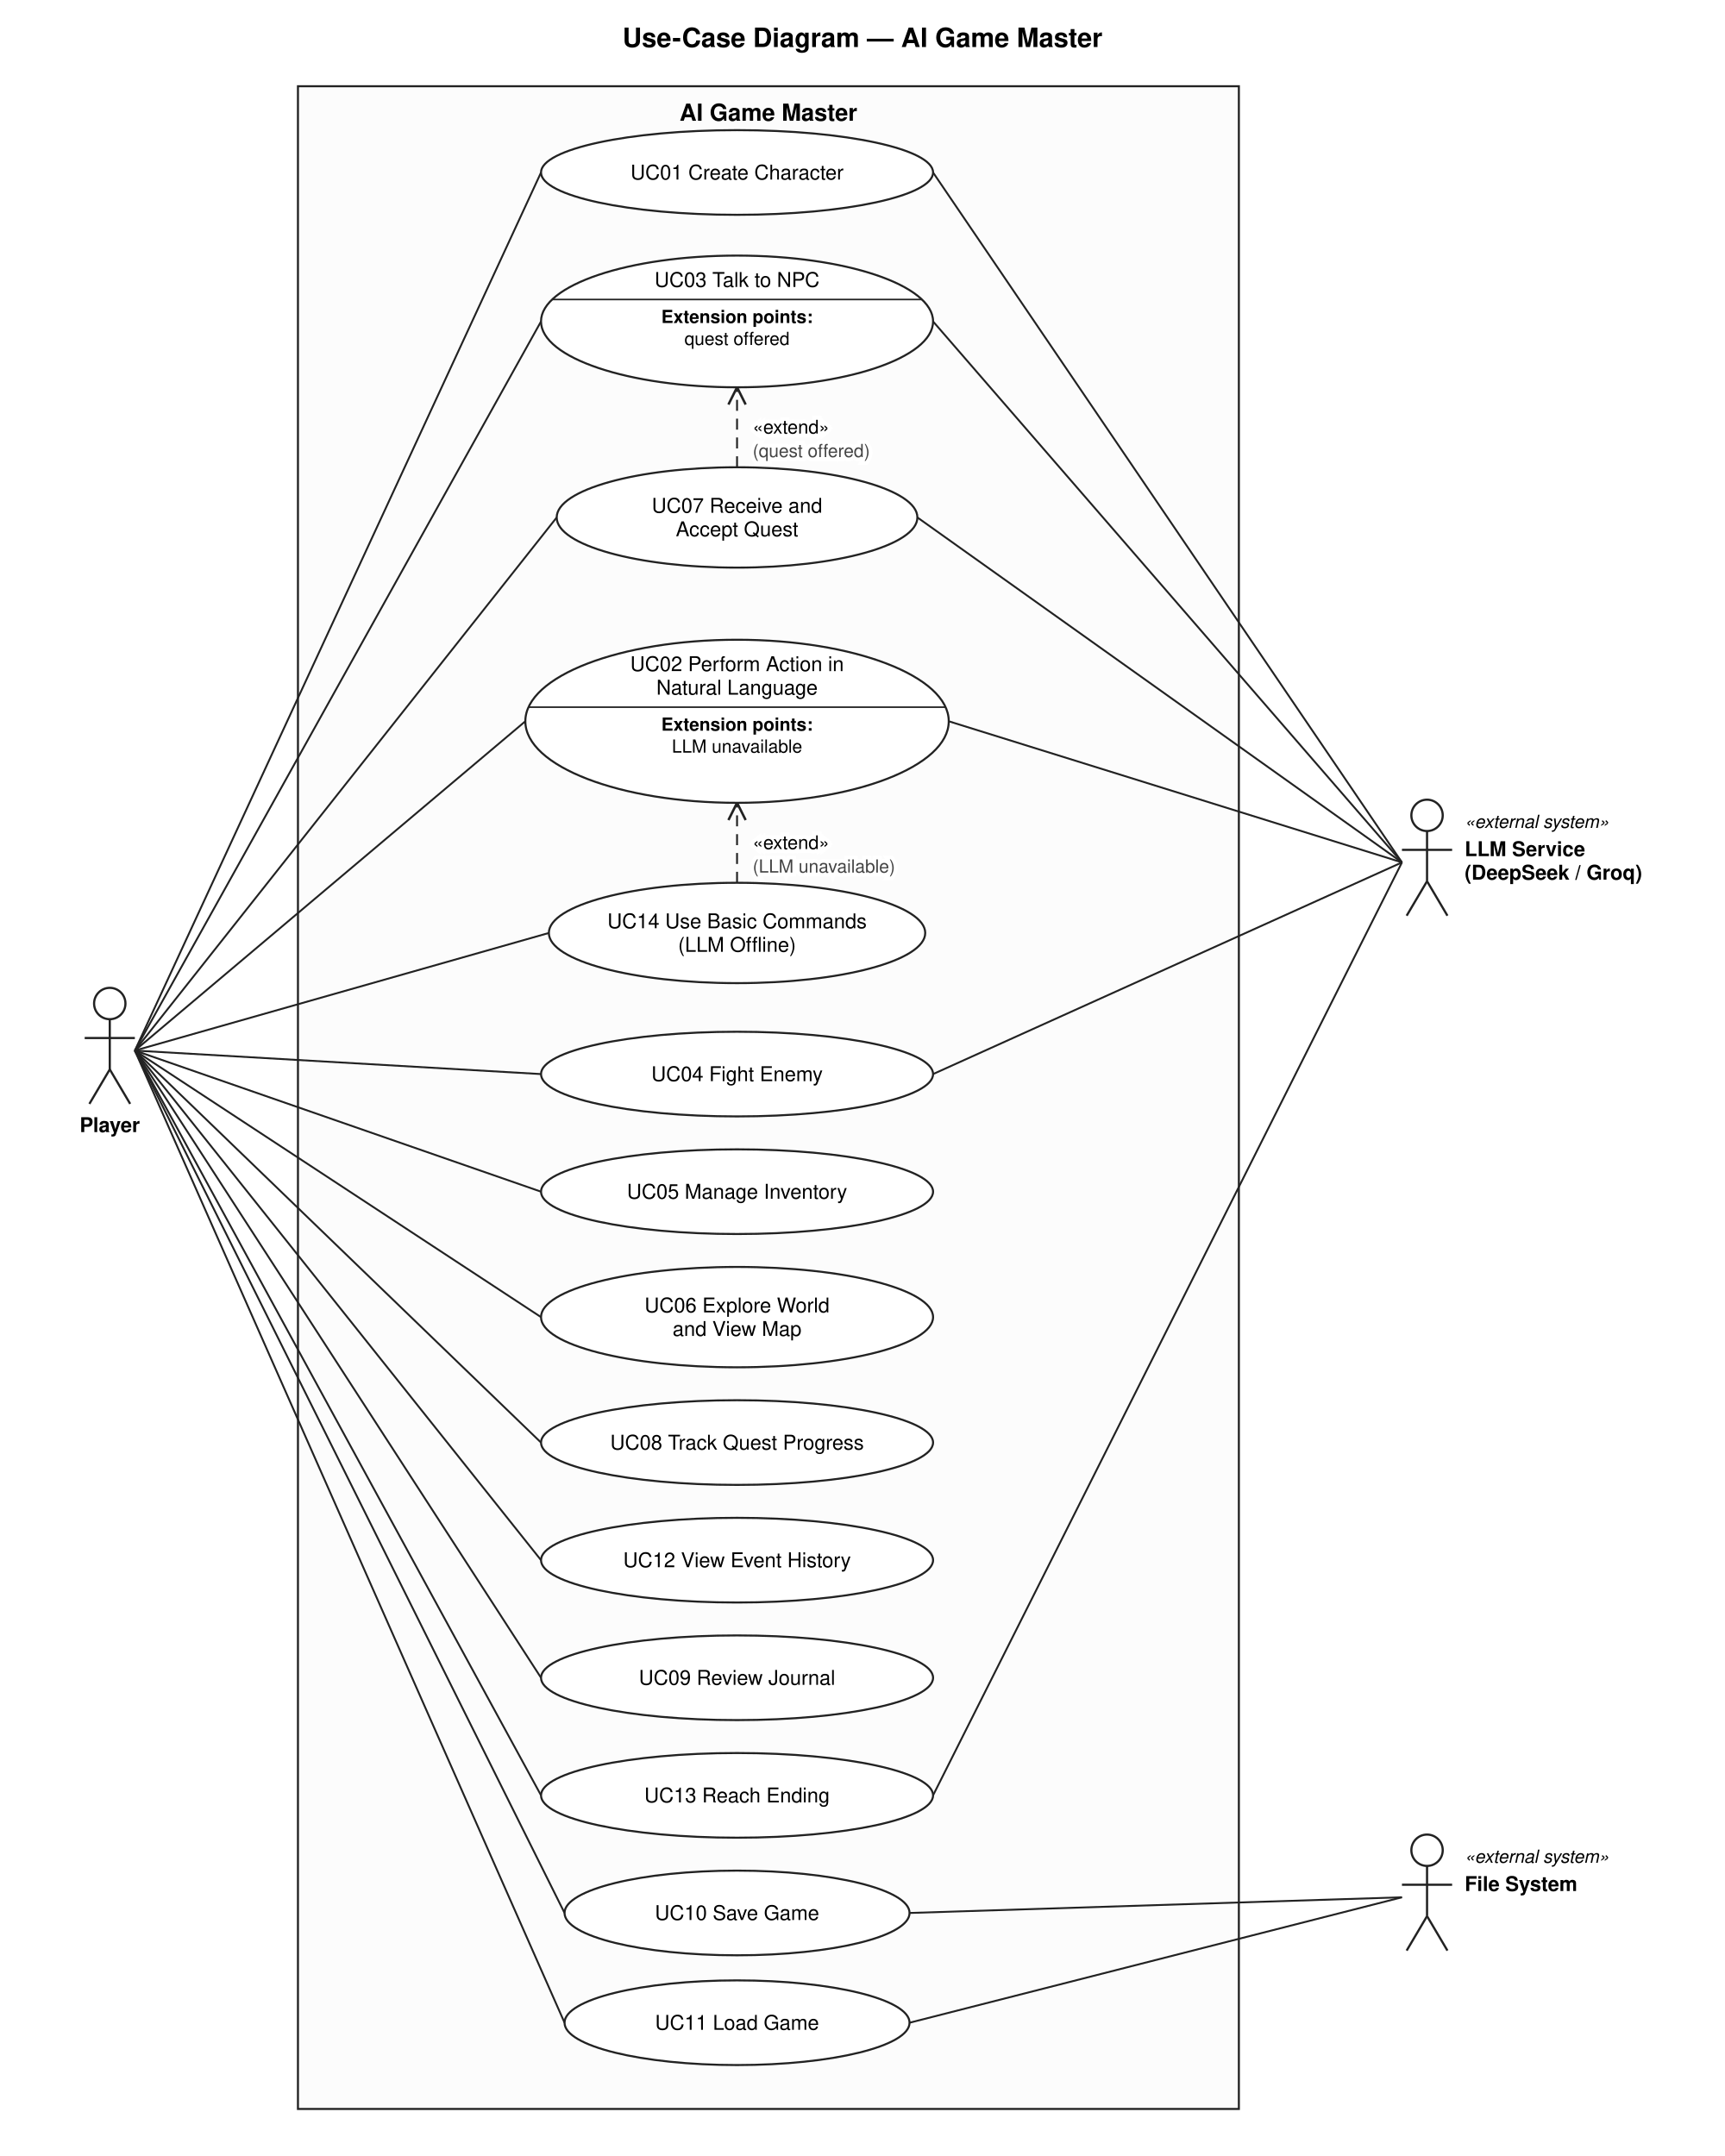
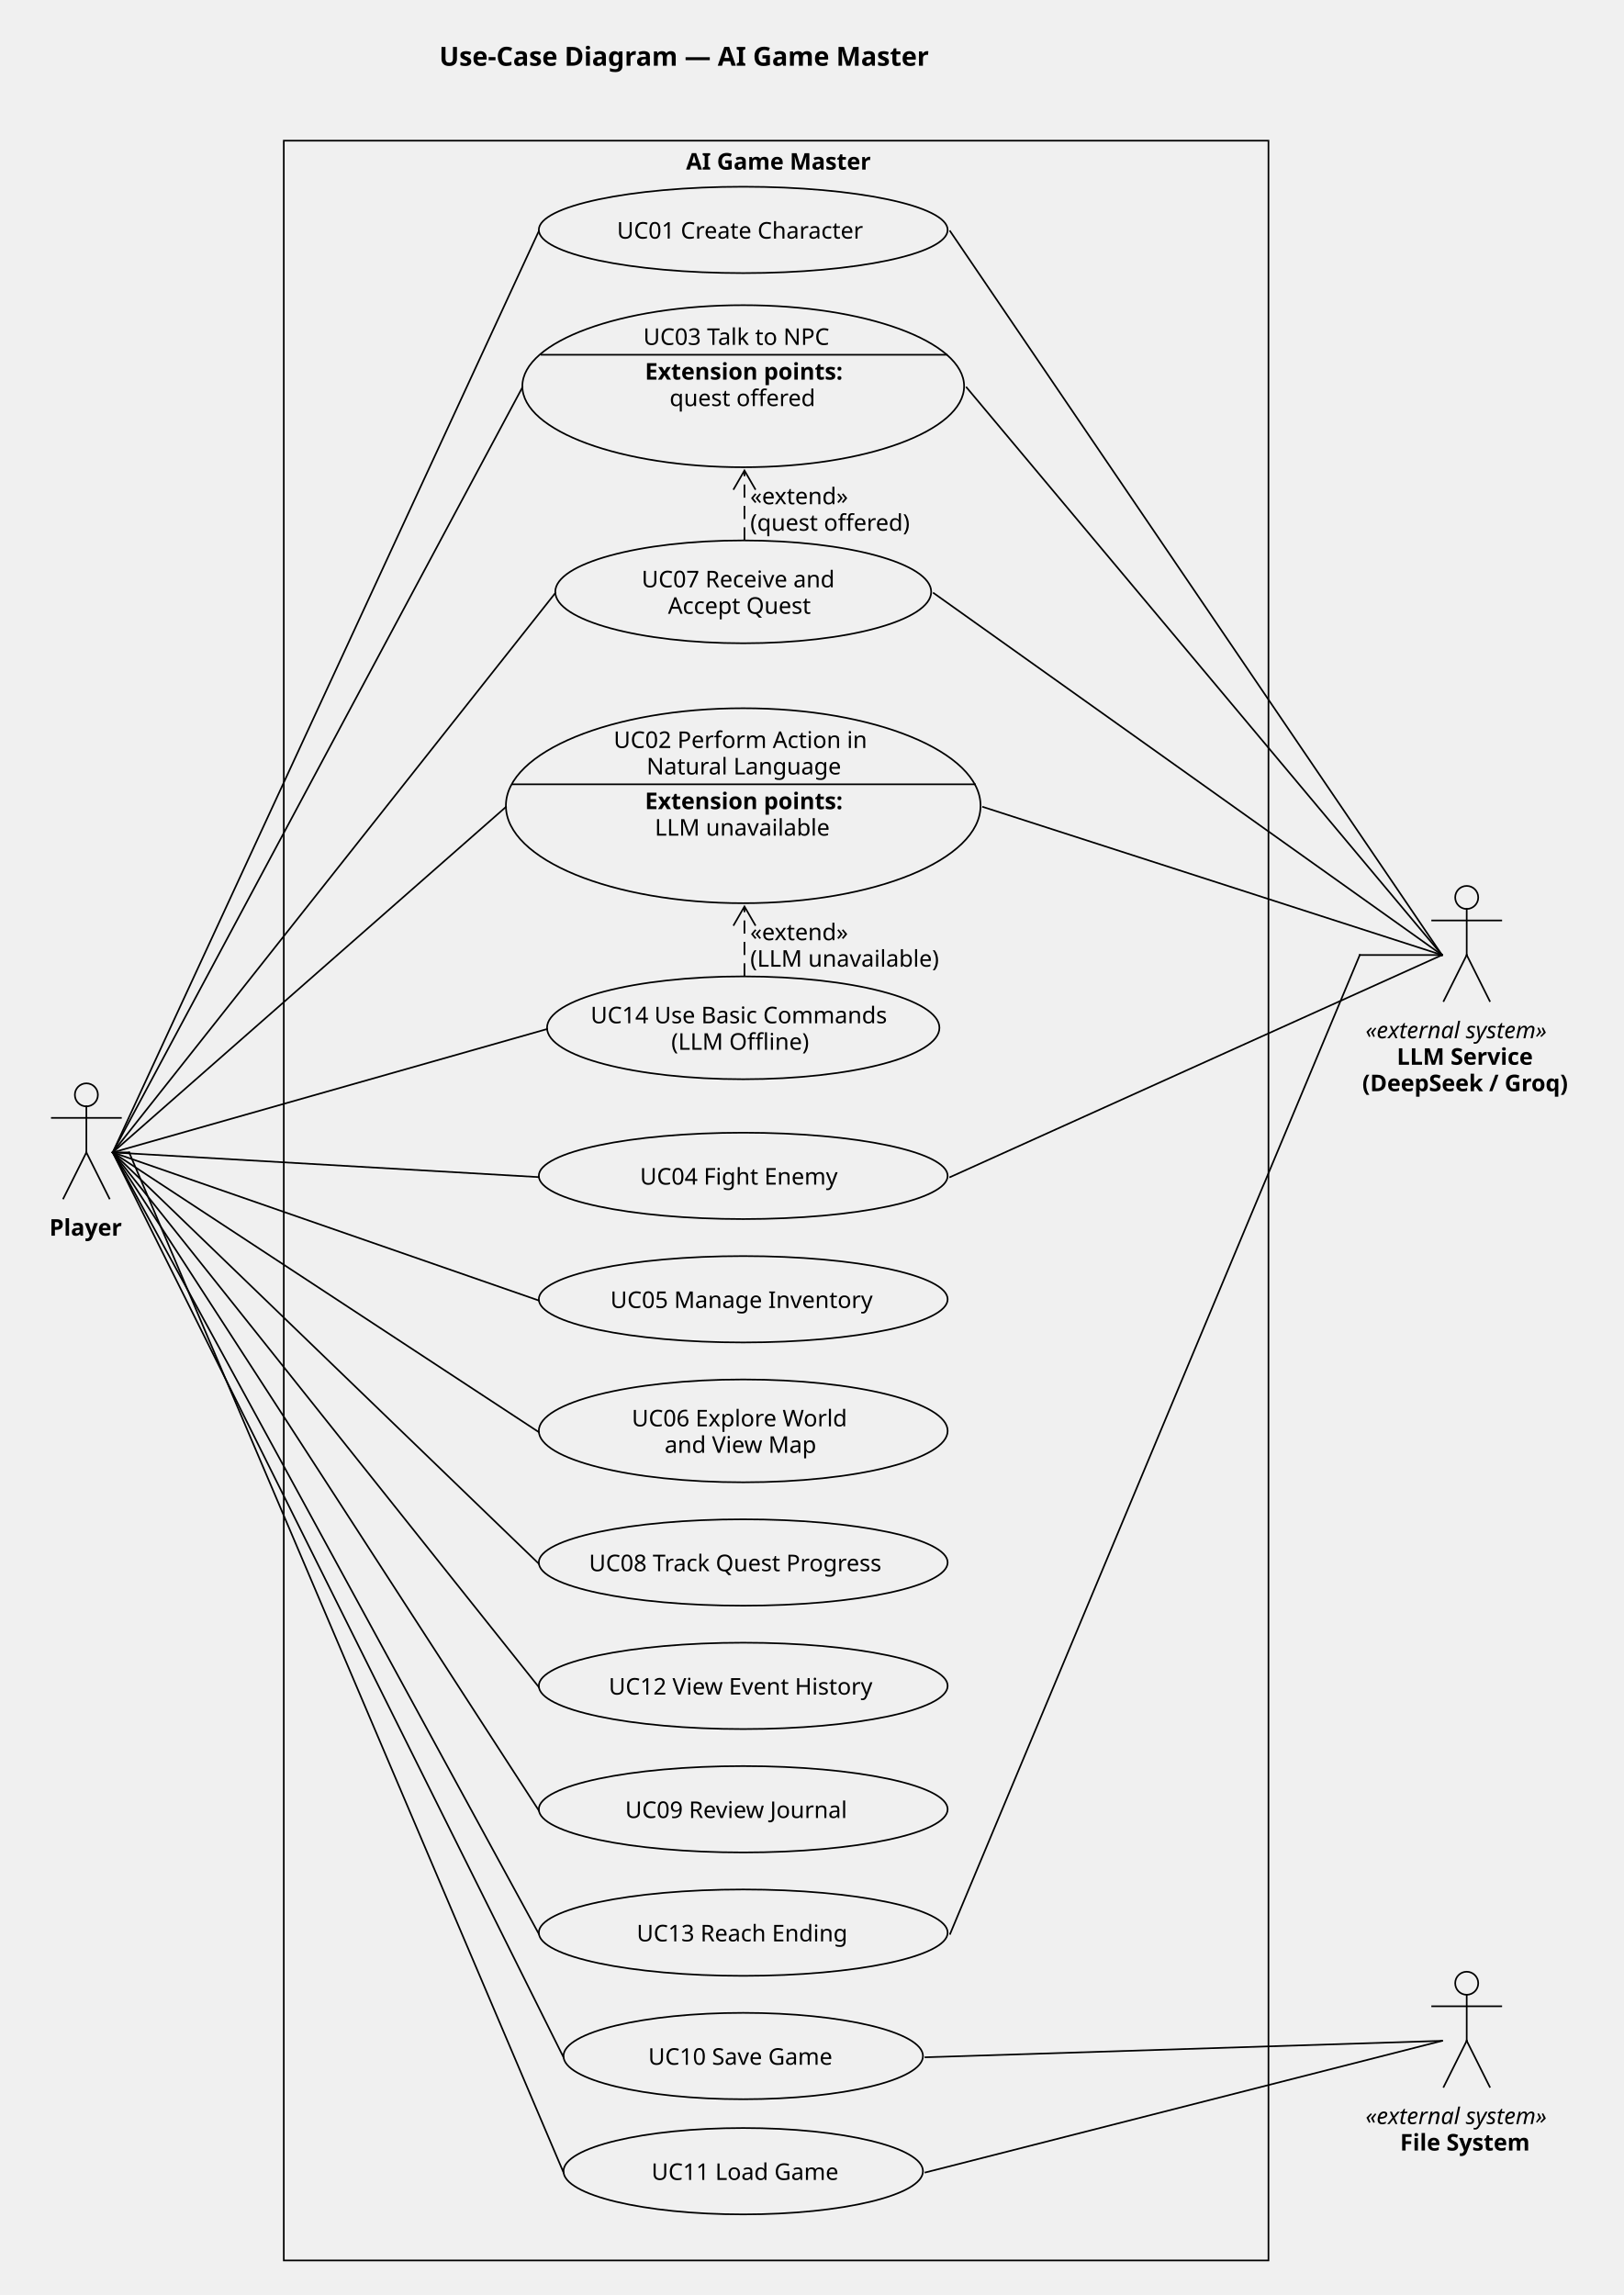
- <svg xmlns="http://www.w3.org/2000/svg" width="1100" height="1375" viewBox="0 0 1100 1375" font-family="Helvetica, Arial, sans-serif">
-   <defs>
-     <marker id="open" viewBox="0 0 12 12" refX="11" refY="6" markerWidth="11" markerHeight="11" orient="auto">
-       <path d="M1 1 L11 6 L1 11" fill="none" stroke="#222" stroke-width="1.4" />
-     </marker>
-   </defs>
-   <rect width="1100" height="1375" fill="#fff" />
-   <text x="550.0" y="30" text-anchor="middle" font-size="17" font-weight="bold">Use-Case Diagram — AI Game Master</text>
-   <rect x="190" y="55" width="600" height="1290" fill="#FCFCFC" stroke="#222" stroke-width="1.3" />
-   <text x="490.0" y="77" text-anchor="middle" font-size="15" font-weight="bold">AI Game Master</text>
-   <line x1="86.0" y1="670.0" x2="345.0" y2="110.0" stroke="#222" stroke-width="1.2" />
-   <line x1="86.0" y1="670.0" x2="345.0" y2="205.0" stroke="#222" stroke-width="1.2" />
-   <line x1="86.0" y1="670.0" x2="355.0" y2="330.0" stroke="#222" stroke-width="1.2" />
-   <line x1="86.0" y1="670.0" x2="335.0" y2="460.0" stroke="#222" stroke-width="1.2" />
-   <line x1="86.0" y1="670.0" x2="350.0" y2="595.0" stroke="#222" stroke-width="1.2" />
-   <line x1="86.0" y1="670.0" x2="345.0" y2="685.0" stroke="#222" stroke-width="1.2" />
-   <line x1="86.0" y1="670.0" x2="345.0" y2="760.0" stroke="#222" stroke-width="1.2" />
-   <line x1="86.0" y1="670.0" x2="345.0" y2="840.0" stroke="#222" stroke-width="1.2" />
-   <line x1="86.0" y1="670.0" x2="345.0" y2="920.0" stroke="#222" stroke-width="1.2" />
-   <line x1="86.0" y1="670.0" x2="345.0" y2="995.0" stroke="#222" stroke-width="1.2" />
-   <line x1="86.0" y1="670.0" x2="345.0" y2="1070.0" stroke="#222" stroke-width="1.2" />
-   <line x1="86.0" y1="670.0" x2="345.0" y2="1145.0" stroke="#222" stroke-width="1.2" />
-   <line x1="86.0" y1="670.0" x2="360.0" y2="1220.0" stroke="#222" stroke-width="1.2" />
-   <line x1="86.0" y1="670.0" x2="360.0" y2="1290.0" stroke="#222" stroke-width="1.2" />
-   <line x1="894.0" y1="550.0" x2="595.0" y2="110.0" stroke="#222" stroke-width="1.2" />
-   <line x1="894.0" y1="550.0" x2="605.0" y2="460.0" stroke="#222" stroke-width="1.2" />
-   <line x1="894.0" y1="550.0" x2="595.0" y2="205.0" stroke="#222" stroke-width="1.2" />
-   <line x1="894.0" y1="550.0" x2="595.0" y2="685.0" stroke="#222" stroke-width="1.2" />
-   <line x1="894.0" y1="550.0" x2="585.0" y2="330.0" stroke="#222" stroke-width="1.2" />
-   <line x1="894.0" y1="550.0" x2="595.0" y2="1145.0" stroke="#222" stroke-width="1.2" />
-   <line x1="894.0" y1="1210.0" x2="580.0" y2="1220.0" stroke="#222" stroke-width="1.2" />
-   <line x1="894.0" y1="1210.0" x2="580.0" y2="1290.0" stroke="#222" stroke-width="1.2" />
-   <line x1="470.0" y1="298.0" x2="470.0" y2="247.0" stroke="#222" stroke-width="1.2" stroke-dasharray="7 5" marker-end="url(#open)" />
-   <text x="480.0" y="276.5" text-anchor="start" font-size="12" paint-order="stroke" stroke="#fff" stroke-width="5">«extend»</text>
-   <text x="480.0" y="291.5" text-anchor="start" font-size="11.5" fill="#444" paint-order="stroke" stroke="#fff" stroke-width="5">(quest offered)</text>
-   <line x1="470.0" y1="563.0" x2="470.0" y2="512.0" stroke="#222" stroke-width="1.2" stroke-dasharray="7 5" marker-end="url(#open)" />
-   <text x="480.0" y="541.5" text-anchor="start" font-size="12" paint-order="stroke" stroke="#fff" stroke-width="5">«extend»</text>
-   <text x="480.0" y="556.5" text-anchor="start" font-size="11.5" fill="#444" paint-order="stroke" stroke="#fff" stroke-width="5">(LLM unavailable)</text>
-   <ellipse cx="470" cy="110" rx="125" ry="27" fill="#fff" stroke="#222" stroke-width="1.3" />
-   <text x="470" y="114.5" text-anchor="middle" font-size="13">UC01 Create Character</text>
-   <ellipse cx="470" cy="205" rx="125" ry="42" fill="#fff" stroke="#222" stroke-width="1.3" />
-   <text x="470" y="183" text-anchor="middle" font-size="13">UC03 Talk to NPC</text>
-   <line x1="352.1" y1="191" x2="587.9" y2="191" stroke="#222" stroke-width="1" />
-   <text x="470" y="206" text-anchor="middle" font-size="11.5" font-weight="bold">Extension points:</text>
-   <text x="470" y="220" text-anchor="middle" font-size="11.5">quest offered</text>
-   <ellipse cx="470" cy="330" rx="115" ry="32" fill="#fff" stroke="#222" stroke-width="1.3" />
-   <text x="470" y="327.0" text-anchor="middle" font-size="13">UC07 Receive and</text>
-   <text x="470" y="342.0" text-anchor="middle" font-size="13">Accept Quest</text>
-   <ellipse cx="470" cy="460" rx="135" ry="52" fill="#fff" stroke="#222" stroke-width="1.3" />
-   <text x="470" y="428" text-anchor="middle" font-size="13">UC02 Perform Action in</text>
-   <text x="470" y="443" text-anchor="middle" font-size="13">Natural Language</text>
-   <line x1="337.0" y1="451" x2="603.0" y2="451" stroke="#222" stroke-width="1" />
-   <text x="470" y="466" text-anchor="middle" font-size="11.5" font-weight="bold">Extension points:</text>
-   <text x="470" y="480" text-anchor="middle" font-size="11.5">LLM unavailable</text>
-   <ellipse cx="470" cy="595" rx="120" ry="32" fill="#fff" stroke="#222" stroke-width="1.3" />
-   <text x="470" y="592.0" text-anchor="middle" font-size="13">UC14 Use Basic Commands</text>
-   <text x="470" y="607.0" text-anchor="middle" font-size="13">(LLM Offline)</text>
-   <ellipse cx="470" cy="685" rx="125" ry="27" fill="#fff" stroke="#222" stroke-width="1.3" />
-   <text x="470" y="689.5" text-anchor="middle" font-size="13">UC04 Fight Enemy</text>
-   <ellipse cx="470" cy="760" rx="125" ry="27" fill="#fff" stroke="#222" stroke-width="1.3" />
-   <text x="470" y="764.5" text-anchor="middle" font-size="13">UC05 Manage Inventory</text>
-   <ellipse cx="470" cy="840" rx="125" ry="32" fill="#fff" stroke="#222" stroke-width="1.3" />
-   <text x="470" y="837.0" text-anchor="middle" font-size="13">UC06 Explore World</text>
-   <text x="470" y="852.0" text-anchor="middle" font-size="13">and View Map</text>
-   <ellipse cx="470" cy="920" rx="125" ry="27" fill="#fff" stroke="#222" stroke-width="1.3" />
-   <text x="470" y="924.5" text-anchor="middle" font-size="13">UC08 Track Quest Progress</text>
-   <ellipse cx="470" cy="995" rx="125" ry="27" fill="#fff" stroke="#222" stroke-width="1.3" />
-   <text x="470" y="999.5" text-anchor="middle" font-size="13">UC12 View Event History</text>
-   <ellipse cx="470" cy="1070" rx="125" ry="27" fill="#fff" stroke="#222" stroke-width="1.3" />
-   <text x="470" y="1074.5" text-anchor="middle" font-size="13">UC09 Review Journal</text>
-   <ellipse cx="470" cy="1145" rx="125" ry="27" fill="#fff" stroke="#222" stroke-width="1.3" />
-   <text x="470" y="1149.5" text-anchor="middle" font-size="13">UC13 Reach Ending</text>
-   <ellipse cx="470" cy="1220" rx="110" ry="27" fill="#fff" stroke="#222" stroke-width="1.3" />
-   <text x="470" y="1224.5" text-anchor="middle" font-size="13">UC10 Save Game</text>
-   <ellipse cx="470" cy="1290" rx="110" ry="27" fill="#fff" stroke="#222" stroke-width="1.3" />
-   <text x="470" y="1294.5" text-anchor="middle" font-size="13">UC11 Load Game</text>
-   <g stroke="#222" stroke-width="1.4" fill="#fff">
-     <circle cx="70" cy="640" r="10" />
-     <line x1="70" y1="650" x2="70" y2="682" />
-     <line x1="54" y1="662" x2="86" y2="662" />
-     <line x1="70" y1="682" x2="57" y2="704" />
-     <line x1="70" y1="682" x2="83" y2="704" />
+ <svg xmlns="http://www.w3.org/2000/svg" fill-opacity="1" color-rendering="auto" color-interpolation="auto" text-rendering="auto" stroke="black" stroke-linecap="square" width="987" stroke-miterlimit="10" shape-rendering="auto" stroke-opacity="1" fill="black" stroke-dasharray="none" font-weight="normal" stroke-width="1" viewBox="38 -10 987 1395" height="1395" font-family="'Dialog'" font-style="normal" stroke-linejoin="miter" font-size="12px" stroke-dashoffset="0" image-rendering="auto">
+   <defs id="genericDefs" />
+   <g>
+     <defs id="defs1">
+       <clipPath clipPathUnits="userSpaceOnUse" id="clipPath1">
+         <path d="M0 0 L2147483647 0 L2147483647 2147483647 L0 2147483647 L0 0 Z" />
+       </clipPath>
+       <clipPath clipPathUnits="userSpaceOnUse" id="clipPath2">
+         <path d="M0 0 L0 126 L135 126 L135 0 Z" />
+       </clipPath>
+       <clipPath clipPathUnits="userSpaceOnUse" id="clipPath3">
+         <path d="M0 0 L0 142 L151 142 L151 0 Z" />
+       </clipPath>
+       <clipPath clipPathUnits="userSpaceOnUse" id="clipPath4">
+         <path d="M0 0 L0 110 L65 110 L65 0 Z" />
+       </clipPath>
+       <clipPath clipPathUnits="userSpaceOnUse" id="clipPath5">
+         <path d="M0 0 L0 54 L220 54 L220 0 Z" />
+       </clipPath>
+       <clipPath clipPathUnits="userSpaceOnUse" id="clipPath6">
+         <path d="M0 0 L0 54 L250 54 L250 0 Z" />
+       </clipPath>
+       <clipPath clipPathUnits="userSpaceOnUse" id="clipPath7">
+         <path d="M0 0 L0 64 L250 64 L250 0 Z" />
+       </clipPath>
+       <clipPath clipPathUnits="userSpaceOnUse" id="clipPath8">
+         <path d="M0 0 L0 64 L240 64 L240 0 Z" />
+       </clipPath>
+       <clipPath clipPathUnits="userSpaceOnUse" id="clipPath9">
+         <path d="M0 0 L0 120 L290 120 L290 0 Z" />
+       </clipPath>
+       <clipPath clipPathUnits="userSpaceOnUse" id="clipPath10">
+         <path d="M0 0 L0 64 L230 64 L230 0 Z" />
+       </clipPath>
+       <clipPath clipPathUnits="userSpaceOnUse" id="clipPath11">
+         <path d="M0 0 L0 100 L270 100 L270 0 Z" />
+       </clipPath>
+       <clipPath clipPathUnits="userSpaceOnUse" id="clipPath12">
+         <path d="M0 0 L0 1290 L600 1290 L600 0 Z" />
+       </clipPath>
+       <clipPath clipPathUnits="userSpaceOnUse" id="clipPath13">
+         <path d="M0 0 L0 28 L520 28 L520 0 Z" />
+       </clipPath>
+       <clipPath clipPathUnits="userSpaceOnUse" id="clipPath14">
+         <path d="M0 0 L0 80 L150 80 L150 0 Z" />
+       </clipPath>
+       <clipPath clipPathUnits="userSpaceOnUse" id="clipPath15">
+         <path d="M0 0 L0 80 L130 80 L130 0 Z" />
+       </clipPath>
+       <clipPath clipPathUnits="userSpaceOnUse" id="clipPath16">
+         <path d="M0 0 L0 110 L350 110 L350 0 Z" />
+       </clipPath>
+       <clipPath clipPathUnits="userSpaceOnUse" id="clipPath17">
+         <path d="M0 0 L0 40 L350 40 L350 0 Z" />
+       </clipPath>
+       <clipPath clipPathUnits="userSpaceOnUse" id="clipPath18">
+         <path d="M0 0 L0 630 L330 630 L330 0 Z" />
+       </clipPath>
+       <clipPath clipPathUnits="userSpaceOnUse" id="clipPath19">
+         <path d="M0 0 L0 250 L340 250 L340 0 Z" />
+       </clipPath>
+       <clipPath clipPathUnits="userSpaceOnUse" id="clipPath20">
+         <path d="M0 0 L0 170 L330 170 L330 0 Z" />
+       </clipPath>
+       <clipPath clipPathUnits="userSpaceOnUse" id="clipPath21">
+         <path d="M0 0 L0 380 L320 380 L320 0 Z" />
+       </clipPath>
+       <clipPath clipPathUnits="userSpaceOnUse" id="clipPath22">
+         <path d="M0 0 L0 120 L310 120 L310 0 Z" />
+       </clipPath>
+       <clipPath clipPathUnits="userSpaceOnUse" id="clipPath23">
+         <path d="M0 0 L0 470 L330 470 L330 0 Z" />
+       </clipPath>
+       <clipPath clipPathUnits="userSpaceOnUse" id="clipPath24">
+         <path d="M0 0 L0 650 L310 650 L310 0 Z" />
+       </clipPath>
+       <clipPath clipPathUnits="userSpaceOnUse" id="clipPath25">
+         <path d="M0 0 L0 580 L310 580 L310 0 Z" />
+       </clipPath>
+       <clipPath clipPathUnits="userSpaceOnUse" id="clipPath26">
+         <path d="M0 0 L0 510 L290 510 L290 0 Z" />
+       </clipPath>
+       <clipPath clipPathUnits="userSpaceOnUse" id="clipPath27">
+         <path d="M0 0 L0 430 L290 430 L290 0 Z" />
+       </clipPath>
+       <clipPath clipPathUnits="userSpaceOnUse" id="clipPath28">
+         <path d="M0 0 L0 360 L290 360 L290 0 Z" />
+       </clipPath>
+       <clipPath clipPathUnits="userSpaceOnUse" id="clipPath29">
+         <path d="M0 0 L0 280 L290 280 L290 0 Z" />
+       </clipPath>
+       <clipPath clipPathUnits="userSpaceOnUse" id="clipPath30">
+         <path d="M0 0 L0 200 L290 200 L290 0 Z" />
+       </clipPath>
+       <clipPath clipPathUnits="userSpaceOnUse" id="clipPath31">
+         <path d="M0 0 L0 50 L290 50 L290 0 Z" />
+       </clipPath>
+       <clipPath clipPathUnits="userSpaceOnUse" id="clipPath32">
+         <path d="M0 0 L0 110 L300 110 L300 0 Z" />
+       </clipPath>
+       <clipPath clipPathUnits="userSpaceOnUse" id="clipPath33">
+         <path d="M0 0 L0 240 L270 240 L270 0 Z" />
+       </clipPath>
+       <clipPath clipPathUnits="userSpaceOnUse" id="clipPath34">
+         <path d="M0 0 L0 370 L300 370 L300 0 Z" />
+       </clipPath>
+       <clipPath clipPathUnits="userSpaceOnUse" id="clipPath35">
+         <path d="M0 0 L0 500 L280 500 L280 0 Z" />
+       </clipPath>
+       <clipPath clipPathUnits="userSpaceOnUse" id="clipPath36">
+         <path d="M0 0 L0 590 L290 590 L290 0 Z" />
+       </clipPath>
+     </defs>
+     <g fill="rgb(255,255,255)" fill-opacity="0" transform="translate(862,1188)" stroke-opacity="0" stroke="rgb(255,255,255)">
+       <circle r="7" clip-path="url(#clipPath2)" cx="67.5" cy="7.5" stroke="none" />
+     </g>
+     <g transform="translate(862,1188)">
+       <circle fill="none" r="7" clip-path="url(#clipPath2)" cx="67.5" cy="7.5" />
+       <path fill="none" d="M46.5 21.5 L88.5 21.5" clip-path="url(#clipPath2)" />
+       <path fill="none" d="M67.5 14.5 L67.5 42.5" clip-path="url(#clipPath2)" />
+       <path fill="none" d="M67.5 42.5 L53.5 70.5" clip-path="url(#clipPath2)" />
+       <path fill="none" d="M67.5 42.5 L81.5 70.5" clip-path="url(#clipPath2)" />
+       <text x="6" font-size="14px" y="93.094" clip-path="url(#clipPath2)" font-family="sans-serif" font-style="italic" stroke="none" xml:space="preserve">«external system»</text>
+       <text x="27" font-size="14px" y="109.188" clip-path="url(#clipPath2)" font-family="sans-serif" stroke="none" font-weight="bold" xml:space="preserve">File System</text>
+     </g>
+     <g fill="rgb(255,255,255)" fill-opacity="0" transform="translate(854,528)" stroke-opacity="0" stroke="rgb(255,255,255)">
+       <circle r="7" clip-path="url(#clipPath3)" cx="75.5" cy="7.5" stroke="none" />
+     </g>
+     <g transform="translate(854,528)">
+       <circle fill="none" r="7" clip-path="url(#clipPath3)" cx="75.5" cy="7.5" />
+       <path fill="none" d="M54.5 21.5 L96.5 21.5" clip-path="url(#clipPath3)" />
+       <path fill="none" d="M75.5 14.5 L75.5 42.5" clip-path="url(#clipPath3)" />
+       <path fill="none" d="M75.5 42.5 L61.5 70.5" clip-path="url(#clipPath3)" />
+       <path fill="none" d="M75.5 42.5 L89.5 70.5" clip-path="url(#clipPath3)" />
+       <text x="14" font-size="14px" y="93.094" clip-path="url(#clipPath3)" font-family="sans-serif" font-style="italic" stroke="none" xml:space="preserve">«external system»</text>
+       <text x="33" font-size="14px" y="109.188" clip-path="url(#clipPath3)" font-family="sans-serif" stroke="none" font-weight="bold" xml:space="preserve">LLM Service</text>
+       <text x="12" font-size="14px" y="125.281" clip-path="url(#clipPath3)" font-family="sans-serif" stroke="none" font-weight="bold" xml:space="preserve">(DeepSeek / Groq)</text>
+     </g>
+     <g fill="rgb(255,255,255)" fill-opacity="0" transform="translate(58,648)" stroke-opacity="0" stroke="rgb(255,255,255)">
+       <circle r="7" clip-path="url(#clipPath4)" cx="32.5" cy="7.5" stroke="none" />
+     </g>
+     <g transform="translate(58,648)">
+       <circle fill="none" r="7" clip-path="url(#clipPath4)" cx="32.5" cy="7.5" />
+       <path fill="none" d="M11.5 21.5 L53.5 21.5" clip-path="url(#clipPath4)" />
+       <path fill="none" d="M32.5 14.5 L32.5 42.5" clip-path="url(#clipPath4)" />
+       <path fill="none" d="M32.5 42.5 L18.5 70.5" clip-path="url(#clipPath4)" />
+       <path fill="none" d="M32.5 42.5 L46.5 70.5" clip-path="url(#clipPath4)" />
+       <text x="10" font-size="14px" y="93.094" clip-path="url(#clipPath4)" font-family="sans-serif" stroke="none" font-weight="bold" xml:space="preserve">Player</text>
+     </g>
+     <g fill="rgb(255,255,255)" fill-opacity="0" transform="translate(380,1283)" stroke-opacity="0" stroke="rgb(255,255,255)">
+       <ellipse rx="109.25" ry="26.25" clip-path="url(#clipPath5)" cx="109.75" cy="26.75" stroke="none" />
+     </g>
+     <g transform="translate(380,1283)">
+       <ellipse rx="109.25" fill="none" ry="26.25" clip-path="url(#clipPath5)" cx="109.75" cy="26.75" />
+       <text x="54" font-size="14px" y="32.047" clip-path="url(#clipPath5)" font-family="sans-serif" stroke="none" xml:space="preserve">UC11 Load Game</text>
+     </g>
+     <g fill="rgb(255,255,255)" fill-opacity="0" transform="translate(380,1213)" stroke-opacity="0" stroke="rgb(255,255,255)">
+       <ellipse rx="109.25" ry="26.25" clip-path="url(#clipPath5)" cx="109.75" cy="26.75" stroke="none" />
+     </g>
+     <g transform="translate(380,1213)">
+       <ellipse rx="109.25" fill="none" ry="26.25" clip-path="url(#clipPath5)" cx="109.75" cy="26.75" />
+       <text x="52" font-size="14px" y="32.047" clip-path="url(#clipPath5)" font-family="sans-serif" stroke="none" xml:space="preserve">UC10 Save Game</text>
+     </g>
+     <g fill="rgb(255,255,255)" fill-opacity="0" transform="translate(365,1138)" stroke-opacity="0" stroke="rgb(255,255,255)">
+       <ellipse rx="124.25" ry="26.25" clip-path="url(#clipPath6)" cx="124.75" cy="26.75" stroke="none" />
+     </g>
+     <g transform="translate(365,1138)">
+       <ellipse rx="124.25" fill="none" ry="26.25" clip-path="url(#clipPath6)" cx="124.75" cy="26.75" />
+       <text x="60" font-size="14px" y="32.047" clip-path="url(#clipPath6)" font-family="sans-serif" stroke="none" xml:space="preserve">UC13 Reach Ending</text>
+     </g>
+     <g fill="rgb(255,255,255)" fill-opacity="0" transform="translate(365,1063)" stroke-opacity="0" stroke="rgb(255,255,255)">
+       <ellipse rx="124.25" ry="26.25" clip-path="url(#clipPath6)" cx="124.75" cy="26.75" stroke="none" />
+     </g>
+     <g transform="translate(365,1063)">
+       <ellipse rx="124.25" fill="none" ry="26.25" clip-path="url(#clipPath6)" cx="124.75" cy="26.75" />
+       <text x="53" font-size="14px" y="32.047" clip-path="url(#clipPath6)" font-family="sans-serif" stroke="none" xml:space="preserve">UC09 Review Journal</text>
+     </g>
+     <g fill="rgb(255,255,255)" fill-opacity="0" transform="translate(365,988)" stroke-opacity="0" stroke="rgb(255,255,255)">
+       <ellipse rx="124.25" ry="26.25" clip-path="url(#clipPath6)" cx="124.75" cy="26.75" stroke="none" />
+     </g>
+     <g transform="translate(365,988)">
+       <ellipse rx="124.25" fill="none" ry="26.25" clip-path="url(#clipPath6)" cx="124.75" cy="26.75" />
+       <text x="43" font-size="14px" y="32.047" clip-path="url(#clipPath6)" font-family="sans-serif" stroke="none" xml:space="preserve">UC12 View Event History</text>
+     </g>
+     <g fill="rgb(255,255,255)" fill-opacity="0" transform="translate(365,913)" stroke-opacity="0" stroke="rgb(255,255,255)">
+       <ellipse rx="124.25" ry="26.25" clip-path="url(#clipPath6)" cx="124.75" cy="26.75" stroke="none" />
+     </g>
+     <g transform="translate(365,913)">
+       <ellipse rx="124.25" fill="none" ry="26.25" clip-path="url(#clipPath6)" cx="124.75" cy="26.75" />
+       <text x="31" font-size="14px" y="32.047" clip-path="url(#clipPath6)" font-family="sans-serif" stroke="none" xml:space="preserve">UC08 Track Quest Progress</text>
+     </g>
+     <g fill="rgb(255,255,255)" fill-opacity="0" transform="translate(365,828)" stroke-opacity="0" stroke="rgb(255,255,255)">
+       <ellipse rx="124.25" ry="31.25" clip-path="url(#clipPath7)" cx="124.75" cy="31.75" stroke="none" />
+     </g>
+     <g transform="translate(365,828)">
+       <ellipse rx="124.25" fill="none" ry="31.25" clip-path="url(#clipPath7)" cx="124.75" cy="31.75" />
+       <text x="57" font-size="14px" y="29" clip-path="url(#clipPath7)" font-family="sans-serif" stroke="none" xml:space="preserve">UC06 Explore World</text>
+       <text x="77" font-size="14px" y="45.094" clip-path="url(#clipPath7)" font-family="sans-serif" stroke="none" xml:space="preserve">and View Map</text>
+     </g>
+     <g fill="rgb(255,255,255)" fill-opacity="0" transform="translate(365,753)" stroke-opacity="0" stroke="rgb(255,255,255)">
+       <ellipse rx="124.25" ry="26.25" clip-path="url(#clipPath6)" cx="124.75" cy="26.75" stroke="none" />
+     </g>
+     <g transform="translate(365,753)">
+       <ellipse rx="124.25" fill="none" ry="26.25" clip-path="url(#clipPath6)" cx="124.75" cy="26.75" />
+       <text x="44" font-size="14px" y="32.047" clip-path="url(#clipPath6)" font-family="sans-serif" stroke="none" xml:space="preserve">UC05 Manage Inventory</text>
+     </g>
+     <g fill="rgb(255,255,255)" fill-opacity="0" transform="translate(365,678)" stroke-opacity="0" stroke="rgb(255,255,255)">
+       <ellipse rx="124.25" ry="26.25" clip-path="url(#clipPath6)" cx="124.75" cy="26.75" stroke="none" />
+     </g>
+     <g transform="translate(365,678)">
+       <ellipse rx="124.25" fill="none" ry="26.25" clip-path="url(#clipPath6)" cx="124.75" cy="26.75" />
+       <text x="62" font-size="14px" y="32.047" clip-path="url(#clipPath6)" font-family="sans-serif" stroke="none" xml:space="preserve">UC04 Fight Enemy</text>
+     </g>
+     <g fill="rgb(255,255,255)" fill-opacity="0" transform="translate(370,583)" stroke-opacity="0" stroke="rgb(255,255,255)">
+       <ellipse rx="119.25" ry="31.25" clip-path="url(#clipPath8)" cx="119.75" cy="31.75" stroke="none" />
+     </g>
+     <g transform="translate(370,583)">
+       <ellipse rx="119.25" fill="none" ry="31.25" clip-path="url(#clipPath8)" cx="119.75" cy="31.75" />
+       <text x="27" font-size="14px" y="29" clip-path="url(#clipPath8)" font-family="sans-serif" stroke="none" xml:space="preserve">UC14 Use Basic Commands</text>
+       <text x="76" font-size="14px" y="45.094" clip-path="url(#clipPath8)" font-family="sans-serif" stroke="none" xml:space="preserve">(LLM Offline)</text>
+     </g>
+     <g fill="rgb(255,255,255)" fill-opacity="0" transform="translate(345,420)" stroke-opacity="0" stroke="rgb(255,255,255)">
+       <ellipse rx="144.25" ry="59.25" clip-path="url(#clipPath9)" cx="144.75" cy="59.75" stroke="none" />
+     </g>
+     <g transform="translate(345,420)">
+       <ellipse rx="144.25" fill="none" ry="59.25" clip-path="url(#clipPath9)" cx="144.75" cy="59.75" />
+       <text x="66" font-size="14px" y="24.641" clip-path="url(#clipPath9)" font-family="sans-serif" stroke="none" xml:space="preserve">UC02 Perform Action in</text>
+       <text x="86" font-size="14px" y="40.734" clip-path="url(#clipPath9)" font-family="sans-serif" stroke="none" xml:space="preserve">Natural Language</text>
+       <path fill="none" d="M4.868 46.734 L285.632 46.734" clip-path="url(#clipPath9)" />
+       <text x="85" font-size="14px" y="61.828" clip-path="url(#clipPath9)" font-family="sans-serif" stroke="none" font-weight="bold" xml:space="preserve">Extension points:</text>
+       <text x="91" font-size="14px" y="77.922" clip-path="url(#clipPath9)" font-family="sans-serif" stroke="none" xml:space="preserve">LLM unavailable</text>
+     </g>
+     <g fill="rgb(255,255,255)" fill-opacity="0" transform="translate(375,318)" stroke-opacity="0" stroke="rgb(255,255,255)">
+       <ellipse rx="114.25" ry="31.25" clip-path="url(#clipPath10)" cx="114.75" cy="31.75" stroke="none" />
+     </g>
+     <g transform="translate(375,318)">
+       <ellipse rx="114.25" fill="none" ry="31.25" clip-path="url(#clipPath10)" cx="114.75" cy="31.75" />
+       <text x="53" font-size="14px" y="29" clip-path="url(#clipPath10)" font-family="sans-serif" stroke="none" xml:space="preserve">UC07 Receive and</text>
+       <text x="69" font-size="14px" y="45.094" clip-path="url(#clipPath10)" font-family="sans-serif" stroke="none" xml:space="preserve">Accept Quest</text>
+     </g>
+     <g fill="rgb(255,255,255)" fill-opacity="0" transform="translate(355,175)" stroke-opacity="0" stroke="rgb(255,255,255)">
+       <ellipse rx="134.25" ry="49.25" clip-path="url(#clipPath11)" cx="134.75" cy="49.75" stroke="none" />
+     </g>
+     <g transform="translate(355,175)">
+       <ellipse rx="134.25" fill="none" ry="49.25" clip-path="url(#clipPath11)" cx="134.75" cy="49.75" />
+       <text x="74" font-size="14px" y="24.641" clip-path="url(#clipPath11)" font-family="sans-serif" stroke="none" xml:space="preserve">UC03 Talk to NPC</text>
+       <path fill="none" d="M12.105 30.641 L258.395 30.641" clip-path="url(#clipPath11)" />
+       <text x="75" font-size="14px" y="45.734" clip-path="url(#clipPath11)" font-family="sans-serif" stroke="none" font-weight="bold" xml:space="preserve">Extension points:</text>
+       <text x="90" font-size="14px" y="61.828" clip-path="url(#clipPath11)" font-family="sans-serif" stroke="none" xml:space="preserve">quest offered</text>
+     </g>
+     <g fill="rgb(255,255,255)" fill-opacity="0" transform="translate(365,103)" stroke-opacity="0" stroke="rgb(255,255,255)">
+       <ellipse rx="124.25" ry="26.25" clip-path="url(#clipPath6)" cx="124.75" cy="26.75" stroke="none" />
+     </g>
+     <g transform="translate(365,103)">
+       <ellipse rx="124.25" fill="none" ry="26.25" clip-path="url(#clipPath6)" cx="124.75" cy="26.75" />
+       <text x="48" font-size="14px" y="32.047" clip-path="url(#clipPath6)" font-family="sans-serif" stroke="none" xml:space="preserve">UC01 Create Character</text>
+     </g>
+     <g fill="rgb(255,255,255)" fill-opacity="0" transform="translate(210,75)" stroke-opacity="0" stroke="rgb(255,255,255)">
+       <rect x="0.5" width="598.5" height="1288.5" y="0.5" clip-path="url(#clipPath12)" stroke="none" />
+     </g>
+     <g transform="translate(210,75)">
+       <rect fill="none" x="0.5" width="598.5" height="1288.5" y="0.5" clip-path="url(#clipPath12)" />
+       <text x="245" font-size="14px" y="18.094" clip-path="url(#clipPath12)" font-family="sans-serif" stroke="none" font-weight="bold" xml:space="preserve">AI Game Master</text>
+     </g>
+     <g font-size="16px" font-weight="bold" font-family="sans-serif" transform="translate(300,10)">
+       <text x="5" xml:space="preserve" y="19.969" clip-path="url(#clipPath13)" stroke="none">Use-Case Diagram — AI Game Master</text>
+     </g>
+     <g stroke-dasharray="8,5" stroke-miterlimit="5" transform="translate(480,530)" stroke-linecap="butt">
+       <path fill="none" d="M10.5 53.5 L10.5 11.5" clip-path="url(#clipPath14)" />
+       <path fill="none" stroke-miterlimit="10" stroke-dasharray="none" d="M17 22.258 L10.5 11 L4 22.258" clip-path="url(#clipPath14)" stroke-linecap="square" />
+     </g>
+     <g font-family="sans-serif" font-size="14px" transform="translate(480,530)">
+       <text x="14" xml:space="preserve" y="31.5" clip-path="url(#clipPath14)" stroke="none">«extend»</text>
+       <text x="14" xml:space="preserve" y="47.594" clip-path="url(#clipPath14)" stroke="none">(LLM unavailable)</text>
+     </g>
+     <g stroke-dasharray="8,5" stroke-miterlimit="5" transform="translate(480,265)" stroke-linecap="butt">
+       <path fill="none" d="M10.5 53.5 L10.5 11.5" clip-path="url(#clipPath15)" />
+       <path fill="none" stroke-miterlimit="10" stroke-dasharray="none" d="M17 22.258 L10.5 11 L4 22.258" clip-path="url(#clipPath15)" stroke-linecap="square" />
+     </g>
+     <g font-family="sans-serif" font-size="14px" transform="translate(480,265)">
+       <text x="14" xml:space="preserve" y="31.5" clip-path="url(#clipPath15)" stroke="none">«extend»</text>
+       <text x="14" xml:space="preserve" y="47.594" clip-path="url(#clipPath15)" stroke="none">(quest offered)</text>
+     </g>
+     <g transform="translate(590,1220)">
+       <path fill="none" d="M324.5 10.5 L10.5 90.5" clip-path="url(#clipPath16)" />
+     </g>
+     <g transform="translate(590,1220)">
+       <path fill="none" d="M324.5 10.5 L10.5 20.5" clip-path="url(#clipPath17)" />
+     </g>
+     <g transform="translate(605,560)">
+       <path fill="none" d="M309.5 10.5 L259.5 10.5" clip-path="url(#clipPath18)" />
+       <path fill="none" d="M259.5 10.5 L10.5 605.5" clip-path="url(#clipPath18)" />
+     </g>
+     <g transform="translate(595,340)">
+       <path fill="none" d="M319.5 230.5 L10.5 10.5" clip-path="url(#clipPath19)" />
+     </g>
+     <g transform="translate(605,560)">
+       <path fill="none" d="M309.5 10.5 L10.5 145.5" clip-path="url(#clipPath20)" />
+     </g>
+     <g transform="translate(615,215)">
+       <path fill="none" d="M299.5 355.5 L10.5 10.5" clip-path="url(#clipPath21)" />
+     </g>
+     <g transform="translate(625,470)">
+       <path fill="none" d="M289.5 100.5 L10.5 10.5" clip-path="url(#clipPath22)" />
+     </g>
+     <g transform="translate(605,120)">
+       <path fill="none" d="M309.5 450.5 L10.5 10.5" clip-path="url(#clipPath23)" />
+     </g>
+     <g transform="translate(96,680)">
+       <path fill="none" d="M10.5 10.5 L20.5 10.5" clip-path="url(#clipPath24)" />
+       <path fill="none" d="M20.5 10.5 L284.5 630.5" clip-path="url(#clipPath24)" />
+     </g>
+     <g transform="translate(96,680)">
+       <path fill="none" d="M10.5 10.5 L284.5 560.5" clip-path="url(#clipPath25)" />
+     </g>
+     <g transform="translate(96,680)">
+       <path fill="none" d="M10.5 10.5 L269.5 485.5" clip-path="url(#clipPath26)" />
+     </g>
+     <g transform="translate(96,680)">
+       <path fill="none" d="M10.5 10.5 L269.5 410.5" clip-path="url(#clipPath27)" />
+     </g>
+     <g transform="translate(96,680)">
+       <path fill="none" d="M10.5 10.5 L269.5 335.5" clip-path="url(#clipPath28)" />
+     </g>
+     <g transform="translate(96,680)">
+       <path fill="none" d="M10.5 10.5 L269.5 260.5" clip-path="url(#clipPath29)" />
+     </g>
+     <g transform="translate(96,680)">
+       <path fill="none" d="M10.5 10.5 L269.5 180.5" clip-path="url(#clipPath30)" />
+     </g>
+     <g transform="translate(96,680)">
+       <path fill="none" d="M10.5 10.5 L269.5 100.5" clip-path="url(#clipPath9)" />
+     </g>
+     <g transform="translate(96,680)">
+       <path fill="none" d="M10.5 10.5 L269.5 25.5" clip-path="url(#clipPath31)" />
+     </g>
+     <g transform="translate(96,605)">
+       <path fill="none" d="M10.5 85.5 L274.5 10.5" clip-path="url(#clipPath32)" />
+     </g>
+     <g transform="translate(96,470)">
+       <path fill="none" d="M10.5 220.5 L249.5 10.5" clip-path="url(#clipPath33)" />
+     </g>
+     <g transform="translate(96,340)">
+       <path fill="none" d="M10.5 350.5 L279.5 10.5" clip-path="url(#clipPath34)" />
+     </g>
+     <g transform="translate(96,215)">
+       <path fill="none" d="M10.5 475.5 L259.5 10.5" clip-path="url(#clipPath35)" />
+     </g>
+     <g transform="translate(96,120)">
+       <path fill="none" d="M10.5 570.5 L269.5 10.5" clip-path="url(#clipPath36)" />
+     </g>
  </g>
-   <text x="70" y="722" text-anchor="middle" font-size="13" font-weight="bold">Player</text>
-   <g stroke="#222" stroke-width="1.4" fill="#fff">
-     <circle cx="910" cy="520" r="10" />
-     <line x1="910" y1="530" x2="910" y2="562" />
-     <line x1="894" y1="542" x2="926" y2="542" />
-     <line x1="910" y1="562" x2="897" y2="584" />
-     <line x1="910" y1="562" x2="923" y2="584" />
-   </g>
-   <text x="934" y="528" text-anchor="start" font-size="11.5" font-style="italic">«external system»</text>
-   <text x="934" y="546" text-anchor="start" font-size="13" font-weight="bold">LLM Service</text>
-   <text x="934" y="561" text-anchor="start" font-size="13" font-weight="bold">(DeepSeek / Groq)</text>
-   <g stroke="#222" stroke-width="1.4" fill="#fff">
-     <circle cx="910" cy="1180" r="10" />
-     <line x1="910" y1="1190" x2="910" y2="1222" />
-     <line x1="894" y1="1202" x2="926" y2="1202" />
-     <line x1="910" y1="1222" x2="897" y2="1244" />
-     <line x1="910" y1="1222" x2="923" y2="1244" />
-   </g>
-   <text x="934" y="1188" text-anchor="start" font-size="11.5" font-style="italic">«external system»</text>
-   <text x="934" y="1206" text-anchor="start" font-size="13" font-weight="bold">File System</text>
</svg>
